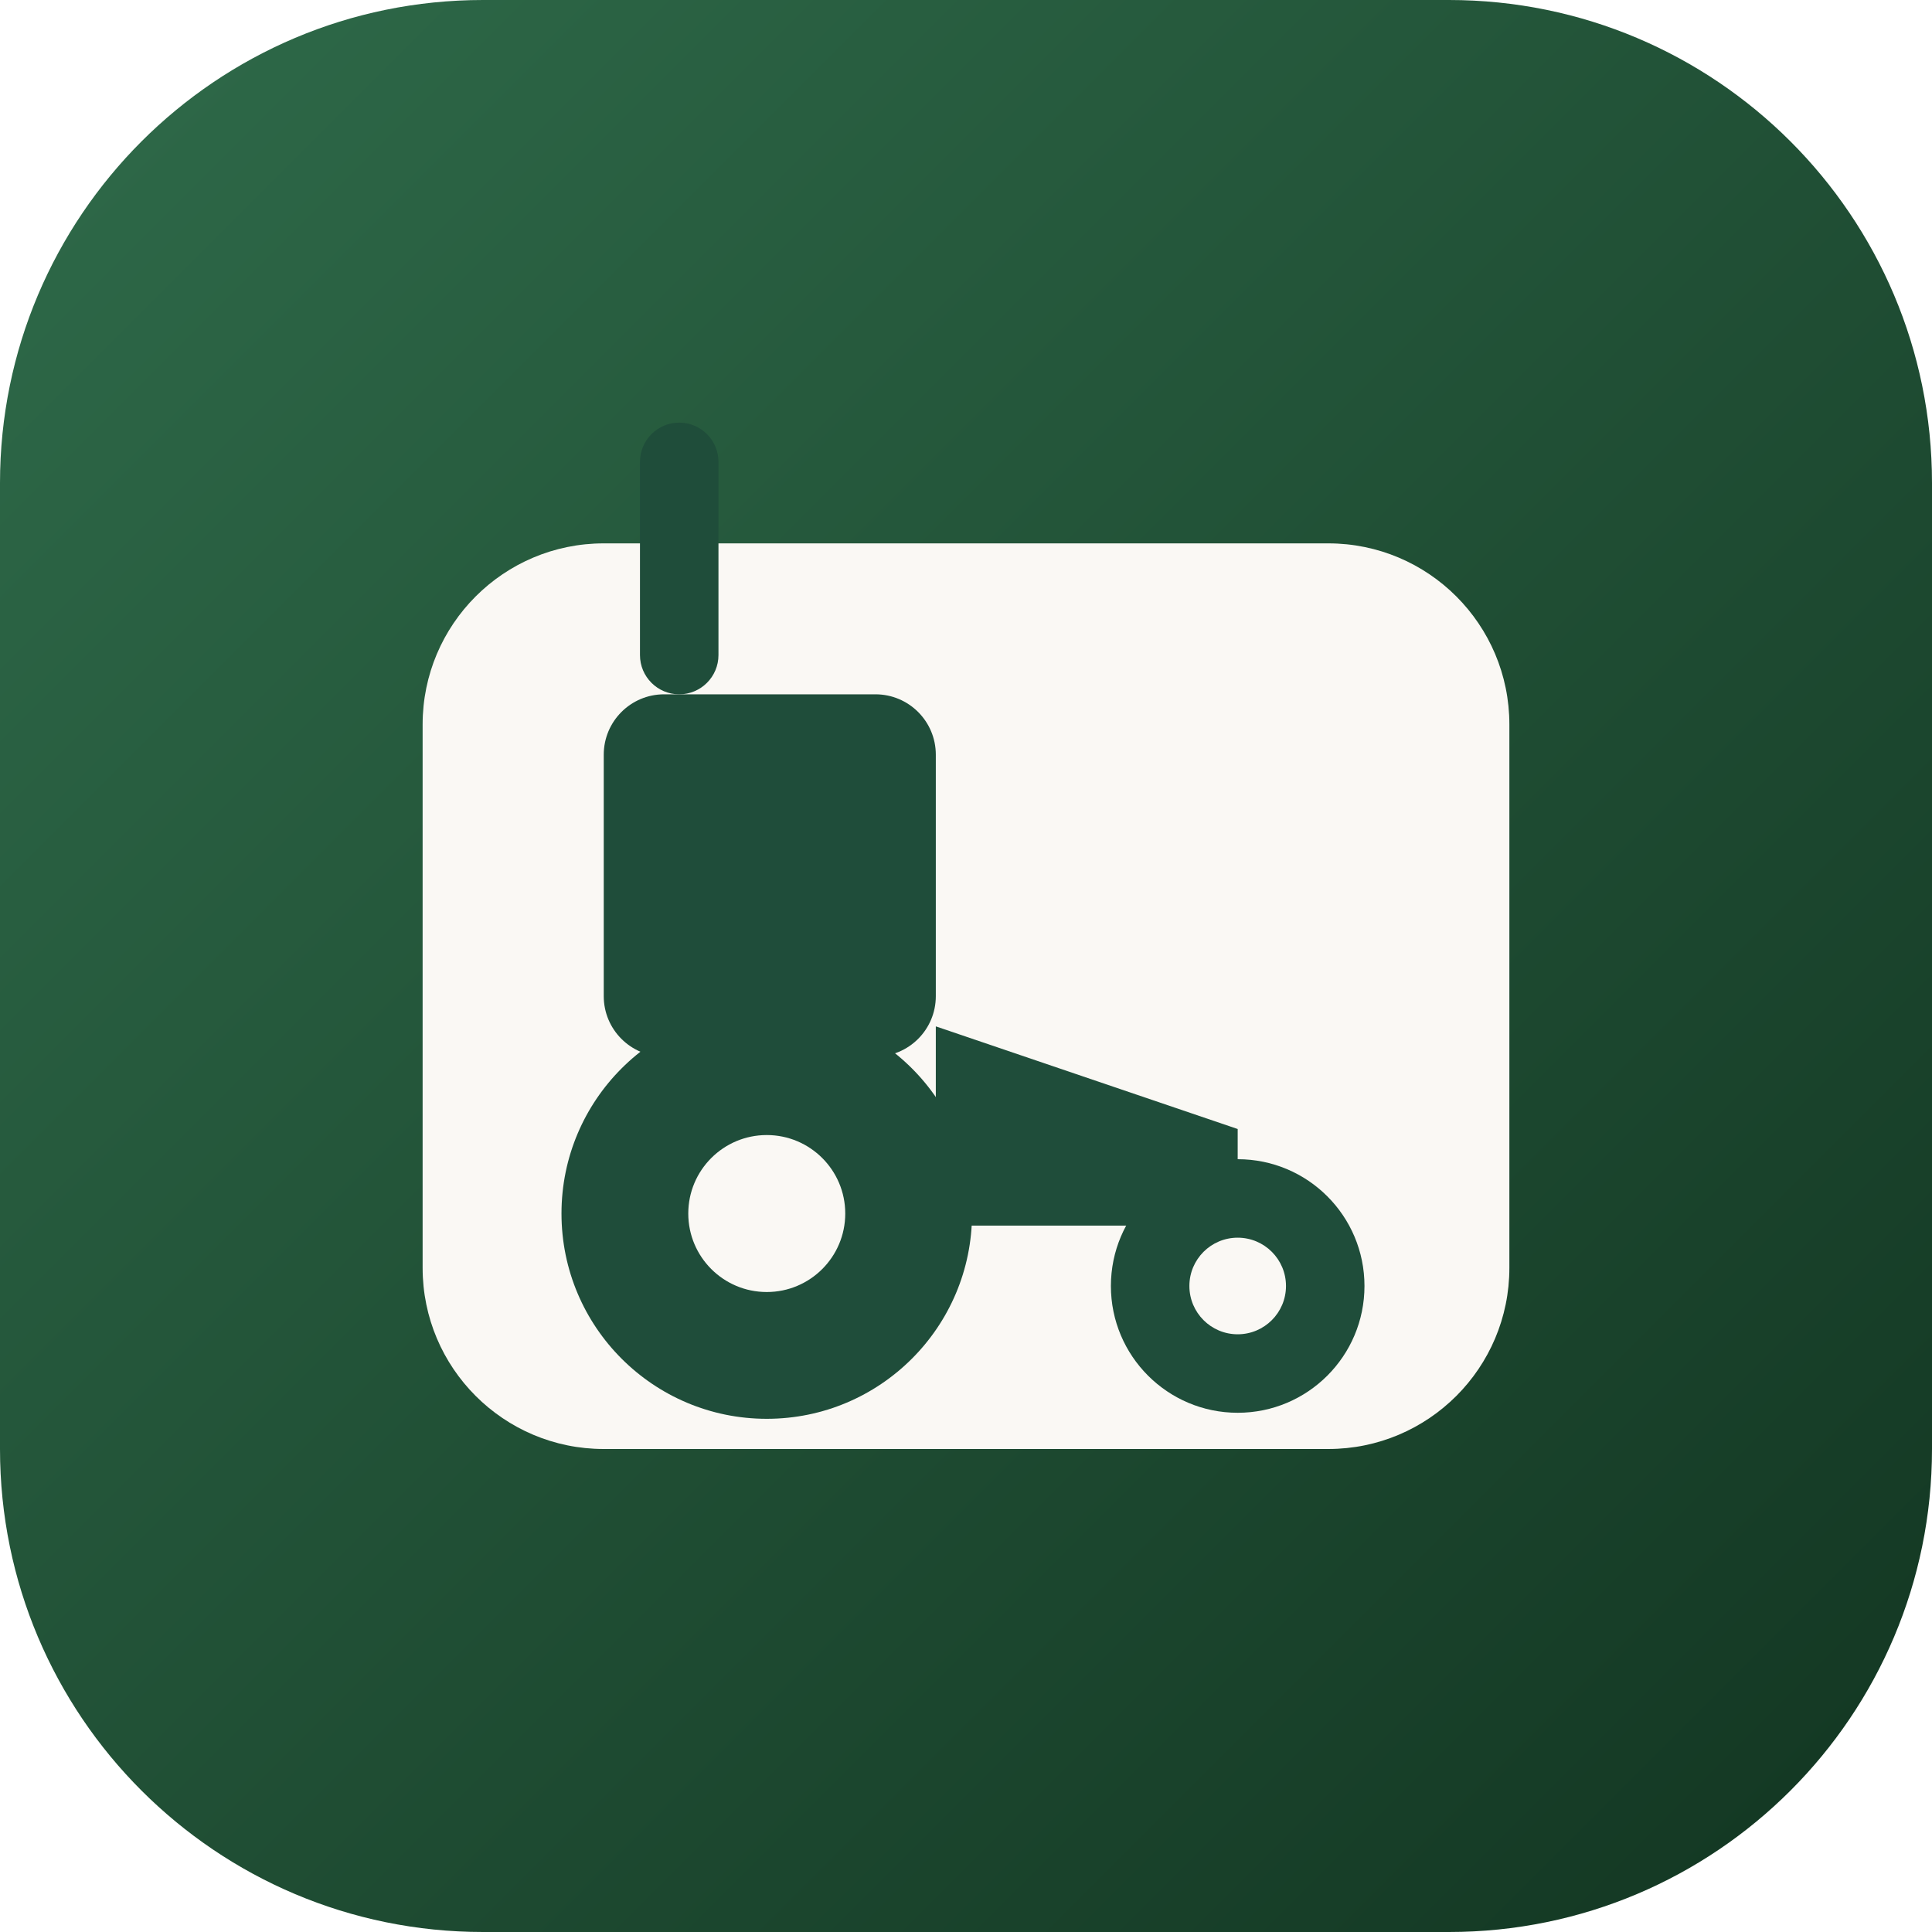
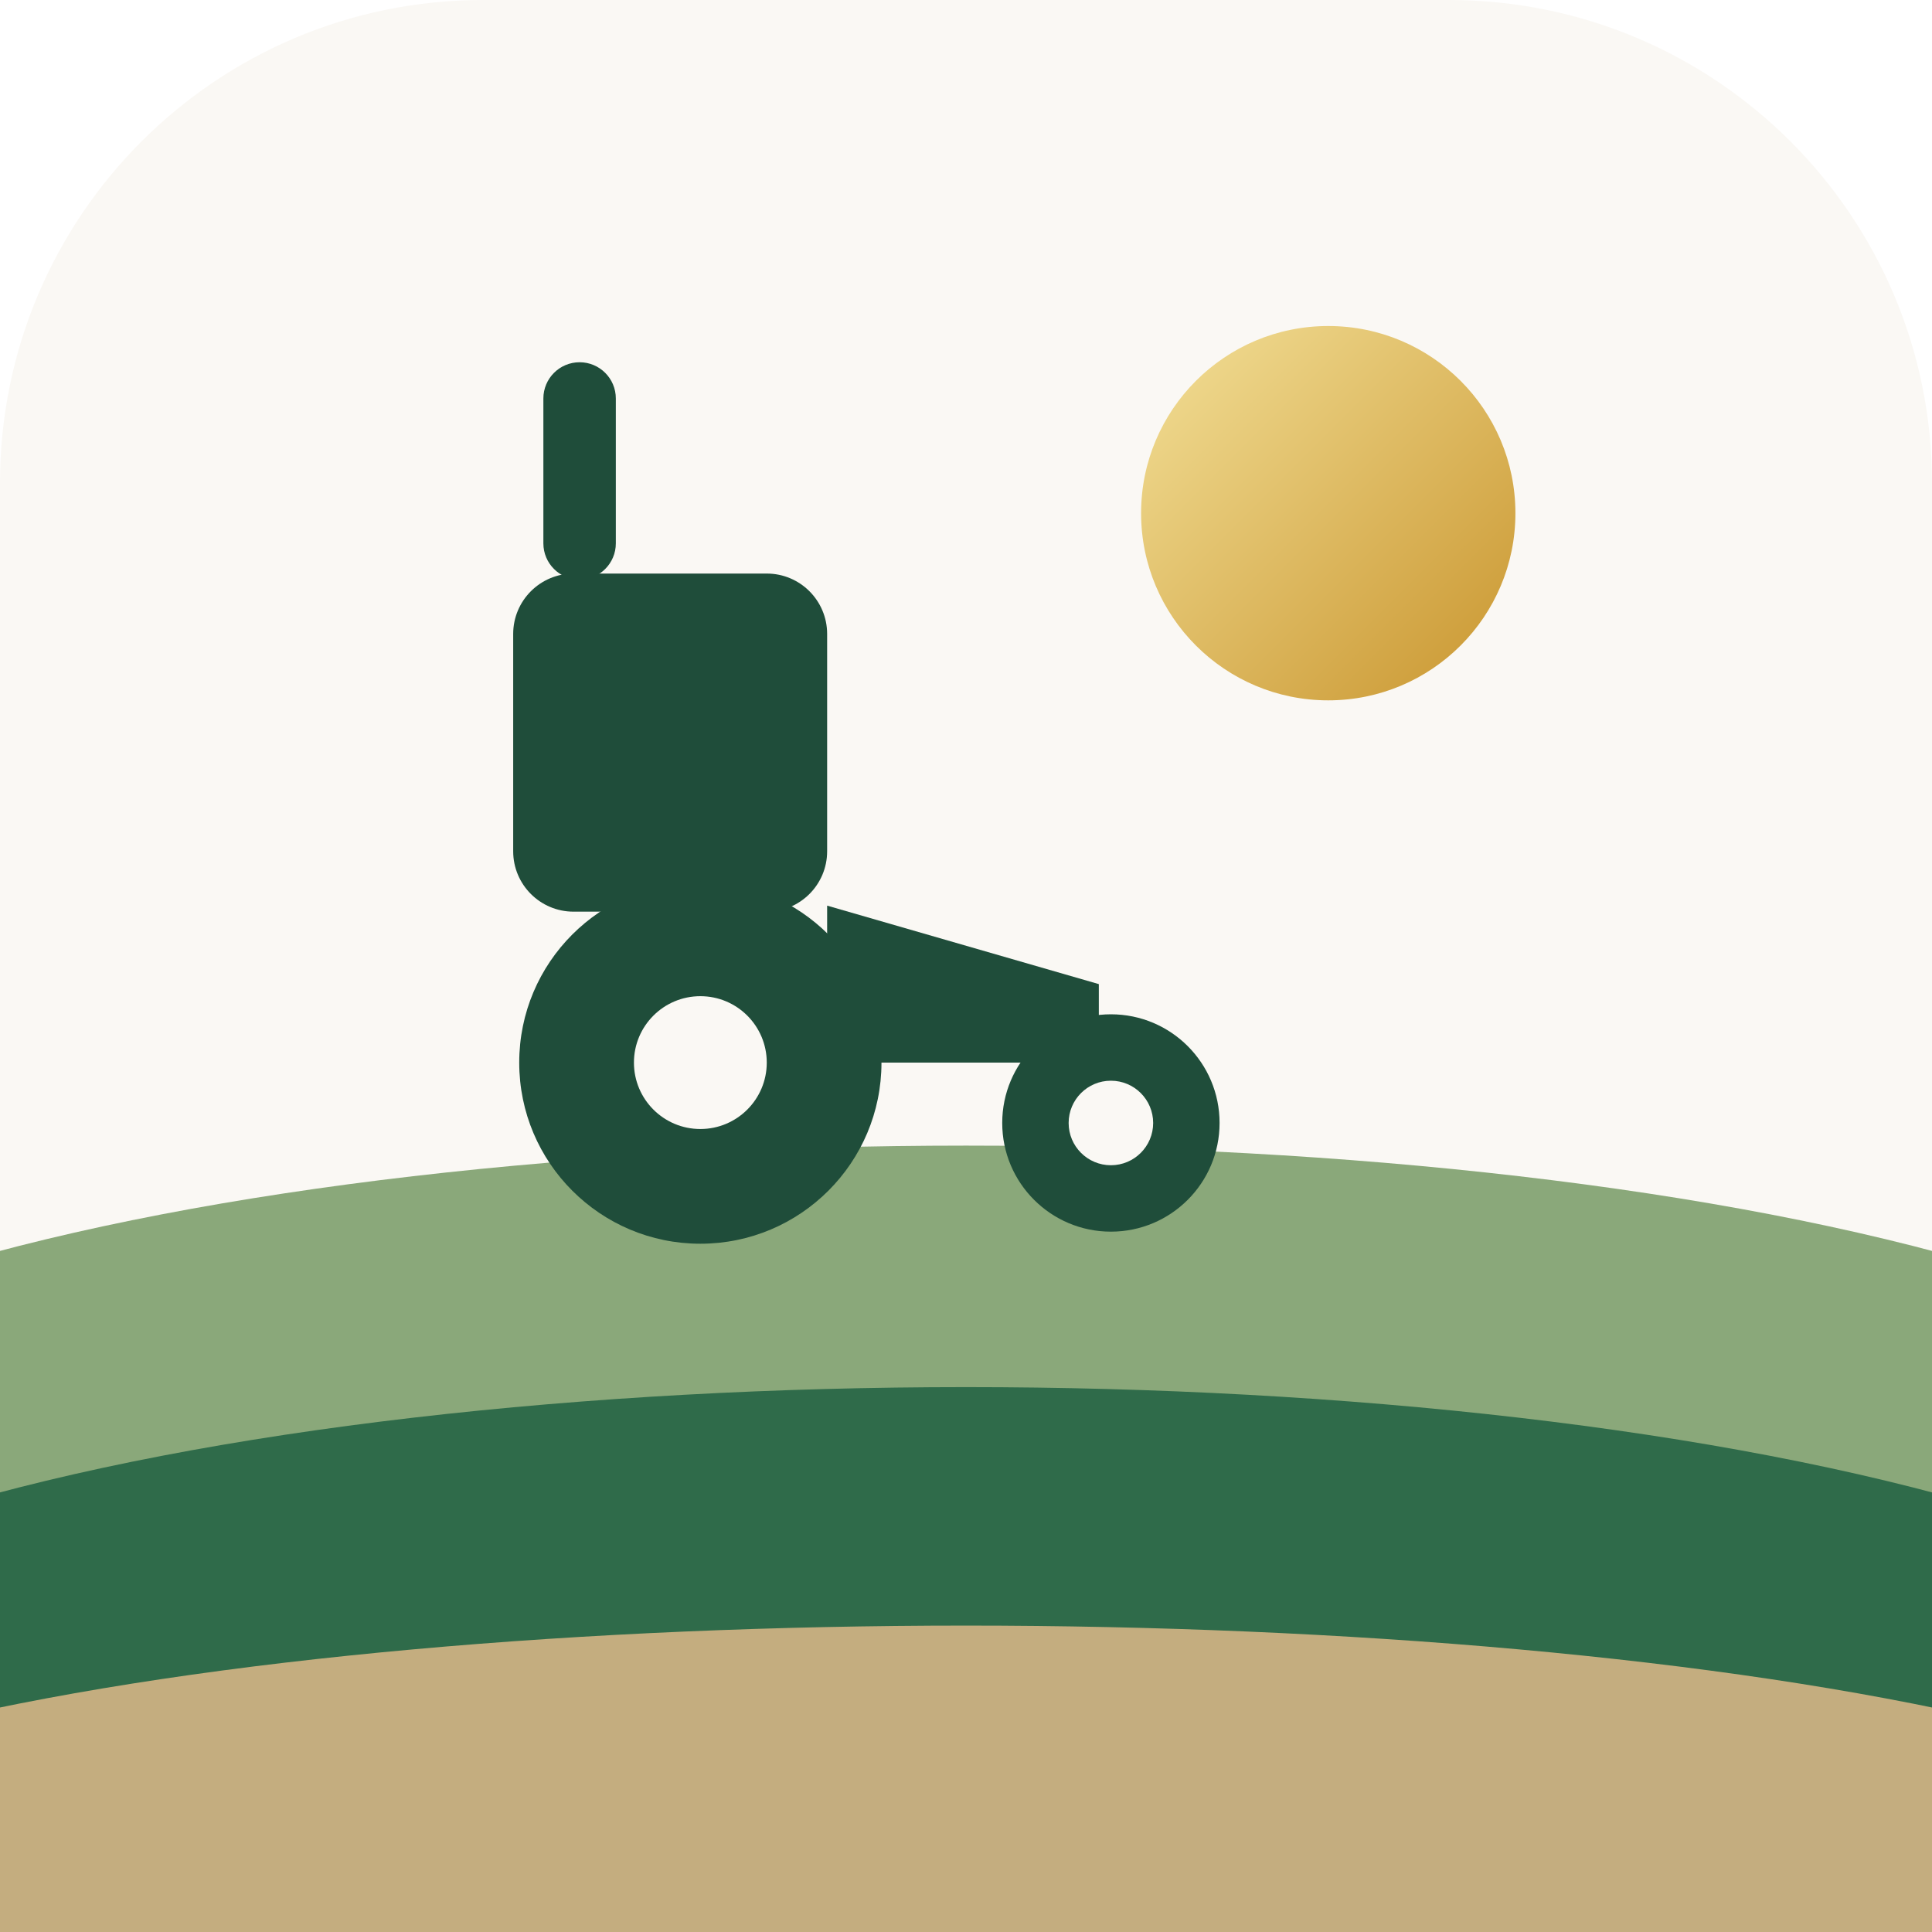
<svg xmlns="http://www.w3.org/2000/svg" viewBox="0 0 32 32">
  <defs>
-     <linearGradient id="bgGrad" x1="0%" y1="0%" x2="100%" y2="100%">
-       <stop offset="0%" stop-color="#2f6b4a" />
-       <stop offset="100%" stop-color="#123521" />
+     <linearGradient id="sunGrad" x1="0%" y1="0%" x2="100%" y2="100%">
+       <stop offset="0%" stop-color="#f3e098" />
+       <stop offset="100%" stop-color="#c9952e" />
    </linearGradient>
  </defs>
-   <rect width="32" height="32" rx="8" fill="url(#bgGrad)" />
-   <rect x="7" y="9" width="18" height="15" rx="3" fill="#faf8f4" />
-   <rect x="10.6" y="7" width="1.3" height="4.5" rx="0.65" fill="#1f4d3a" />
-   <rect x="10" y="11.5" width="5.5" height="6" rx="1" fill="#1f4d3a" />
-   <path d="M15.5 17 L20.5 18.7 L20.5 20.3 L15.5 20.3 Z" fill="#1f4d3a" />
-   <circle cx="12.7" cy="20.1" r="3.4" fill="#1f4d3a" />
-   <circle cx="12.7" cy="20.1" r="1.3" fill="#faf8f4" />
-   <circle cx="20.5" cy="21.3" r="2.1" fill="#1f4d3a" />
-   <circle cx="20.5" cy="21.3" r="0.8" fill="#faf8f4" />
+   <rect width="32" height="32" rx="8" fill="#faf8f4" />
+   <circle cx="22" cy="8.5" r="3.1" fill="url(#sunGrad)" />
+   <path d="M-1 21 C8 18.3 24 18.3 33 21 L33 33 L-1 33 Z" fill="#8aa87a" />
+   <path d="M-1 25 C8 22.3 24 22.3 33 25 L33 33 L-1 33 Z" fill="#2f6b4a" />
+   <path d="M-1 28.5 C8 26.4 24 26.4 33 28.5 L33 33 L-1 33 Z" fill="#c4ad7f" />
+   <rect x="9" y="6" width="1.2" height="3.6" rx="0.6" fill="#1f4d3a" />
+   <rect x="8.5" y="9.5" width="5.2" height="5.6" rx="1" fill="#1f4d3a" />
+   <path d="M13.7 15 L18.2 16.3 L18.2 17.6 L13.7 17.6 Z" fill="#1f4d3a" />
+   <circle cx="11.6" cy="17.6" r="3" fill="#1f4d3a" />
+   <circle cx="11.6" cy="17.6" r="1.1" fill="#faf8f4" />
+   <circle cx="18.4" cy="18.6" r="1.8" fill="#1f4d3a" />
+   <circle cx="18.4" cy="18.6" r="0.7" fill="#faf8f4" />
</svg>
